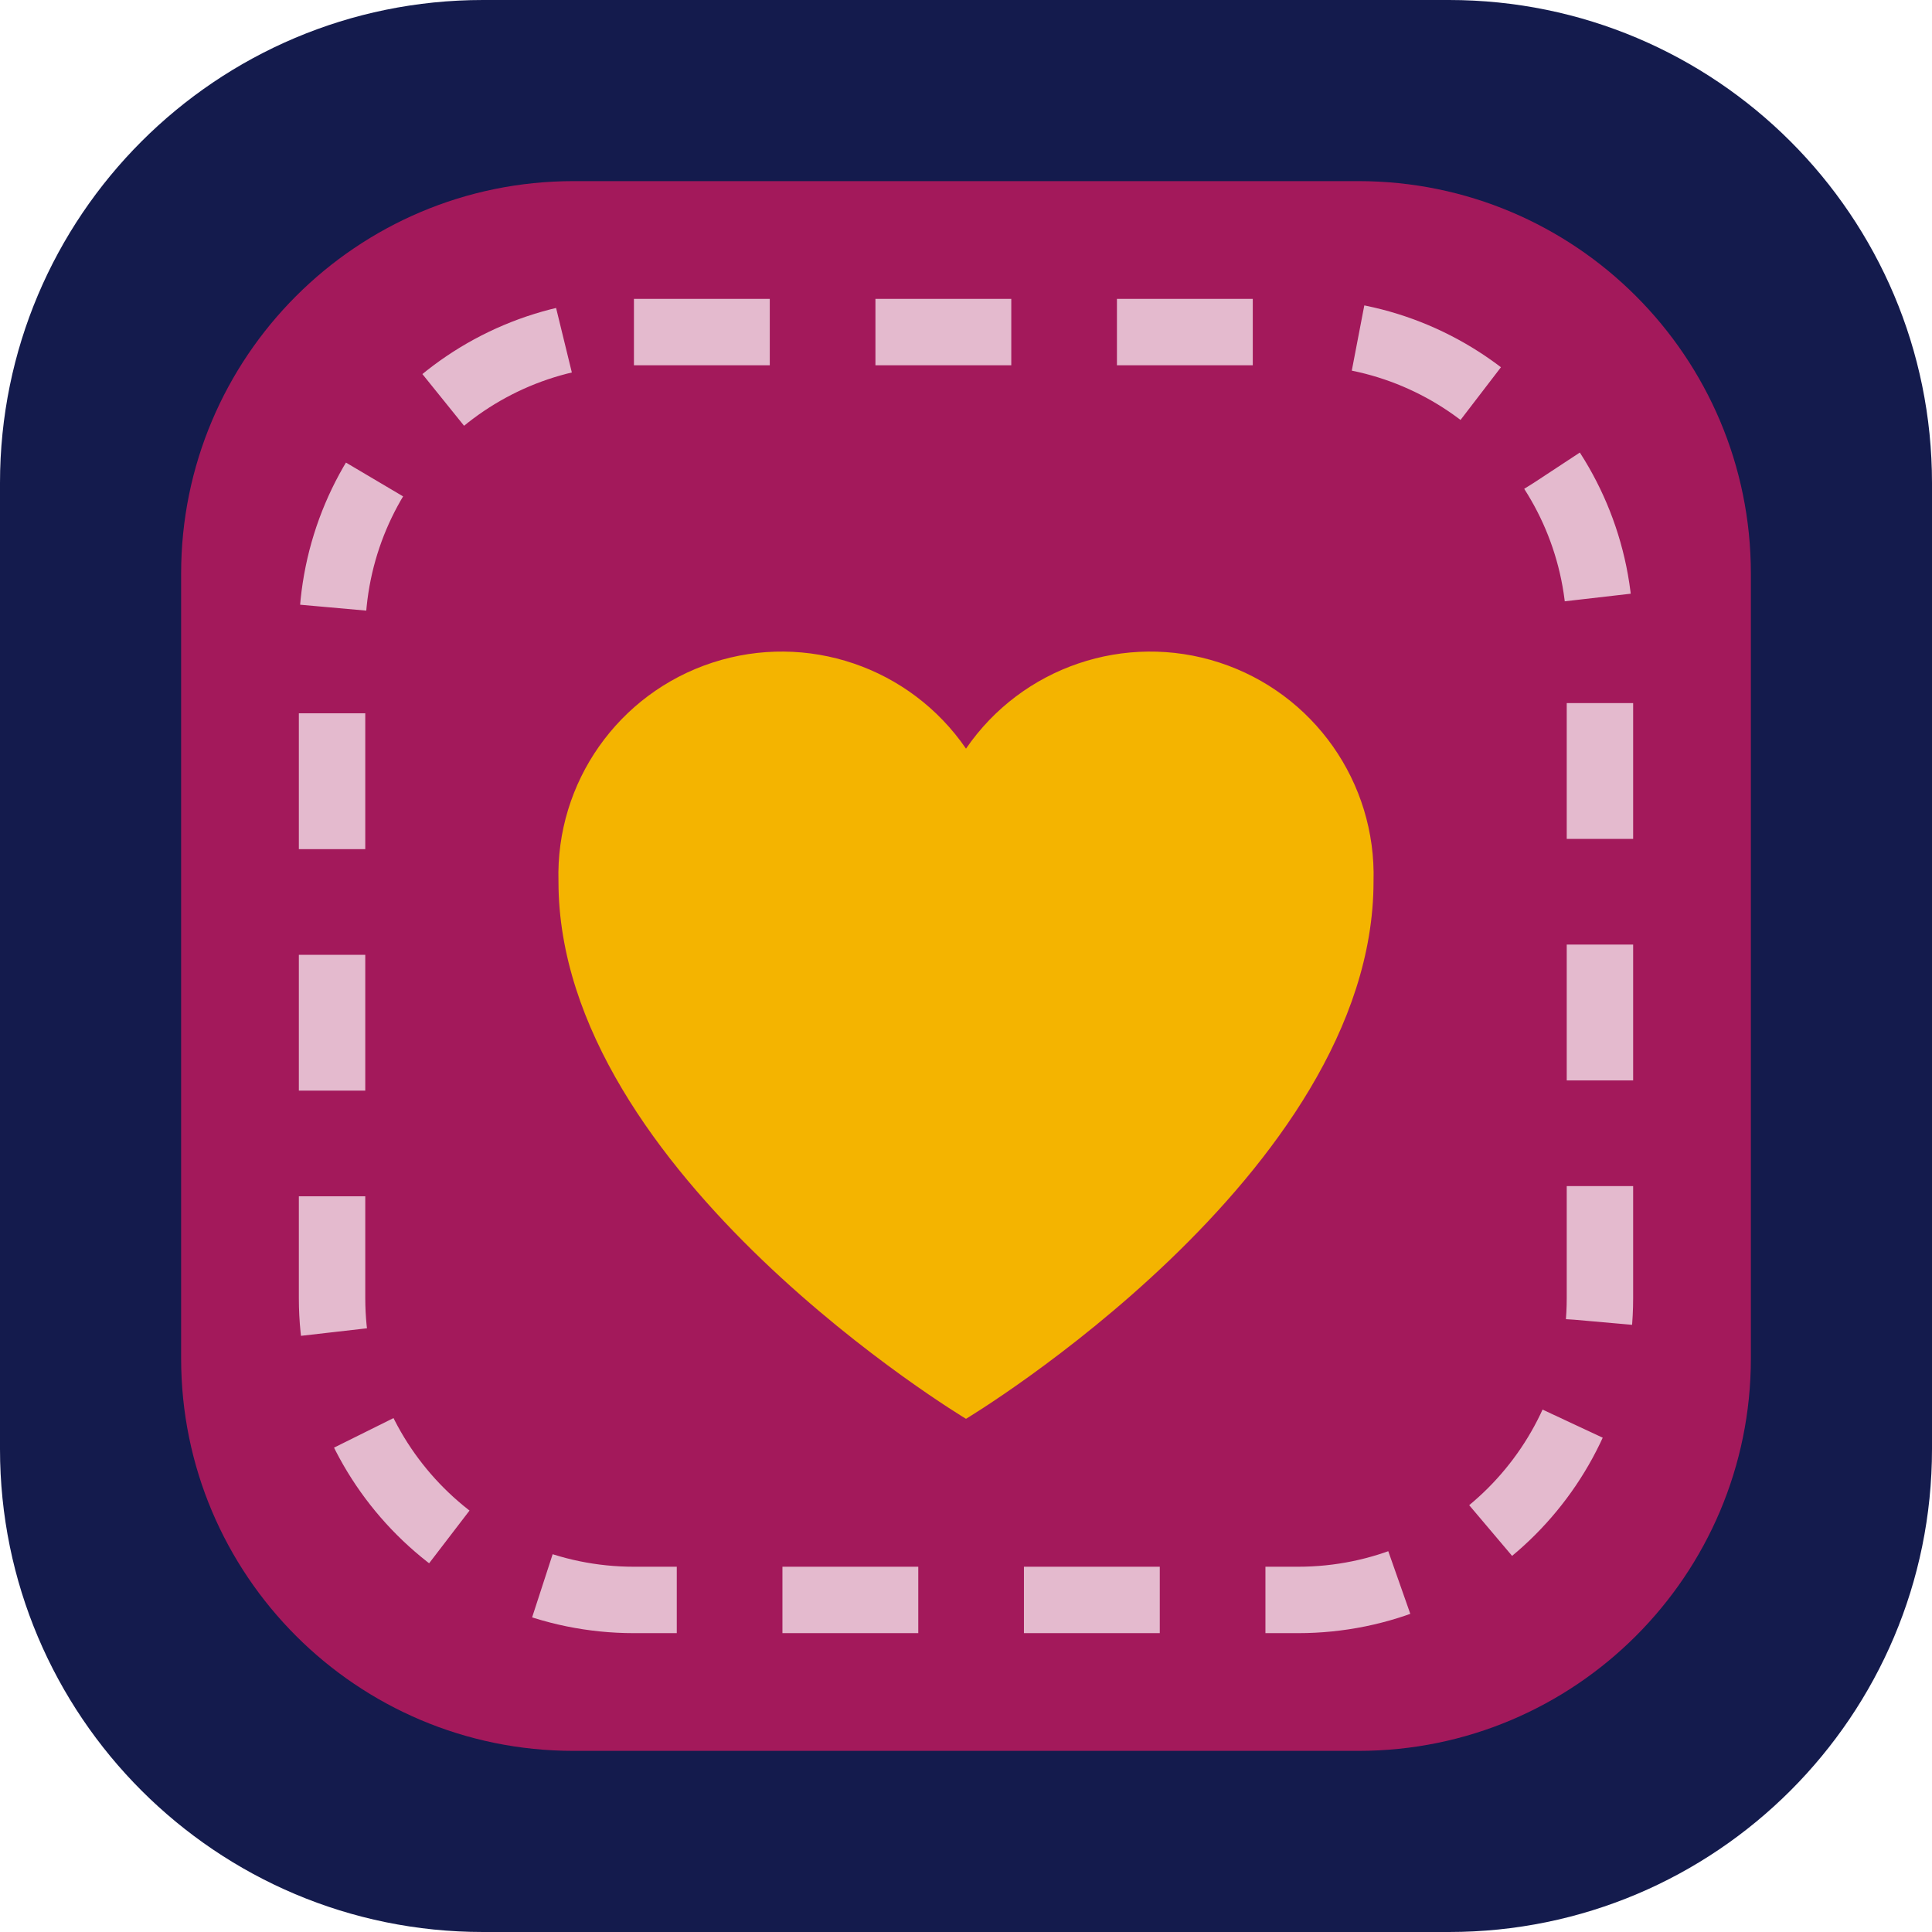
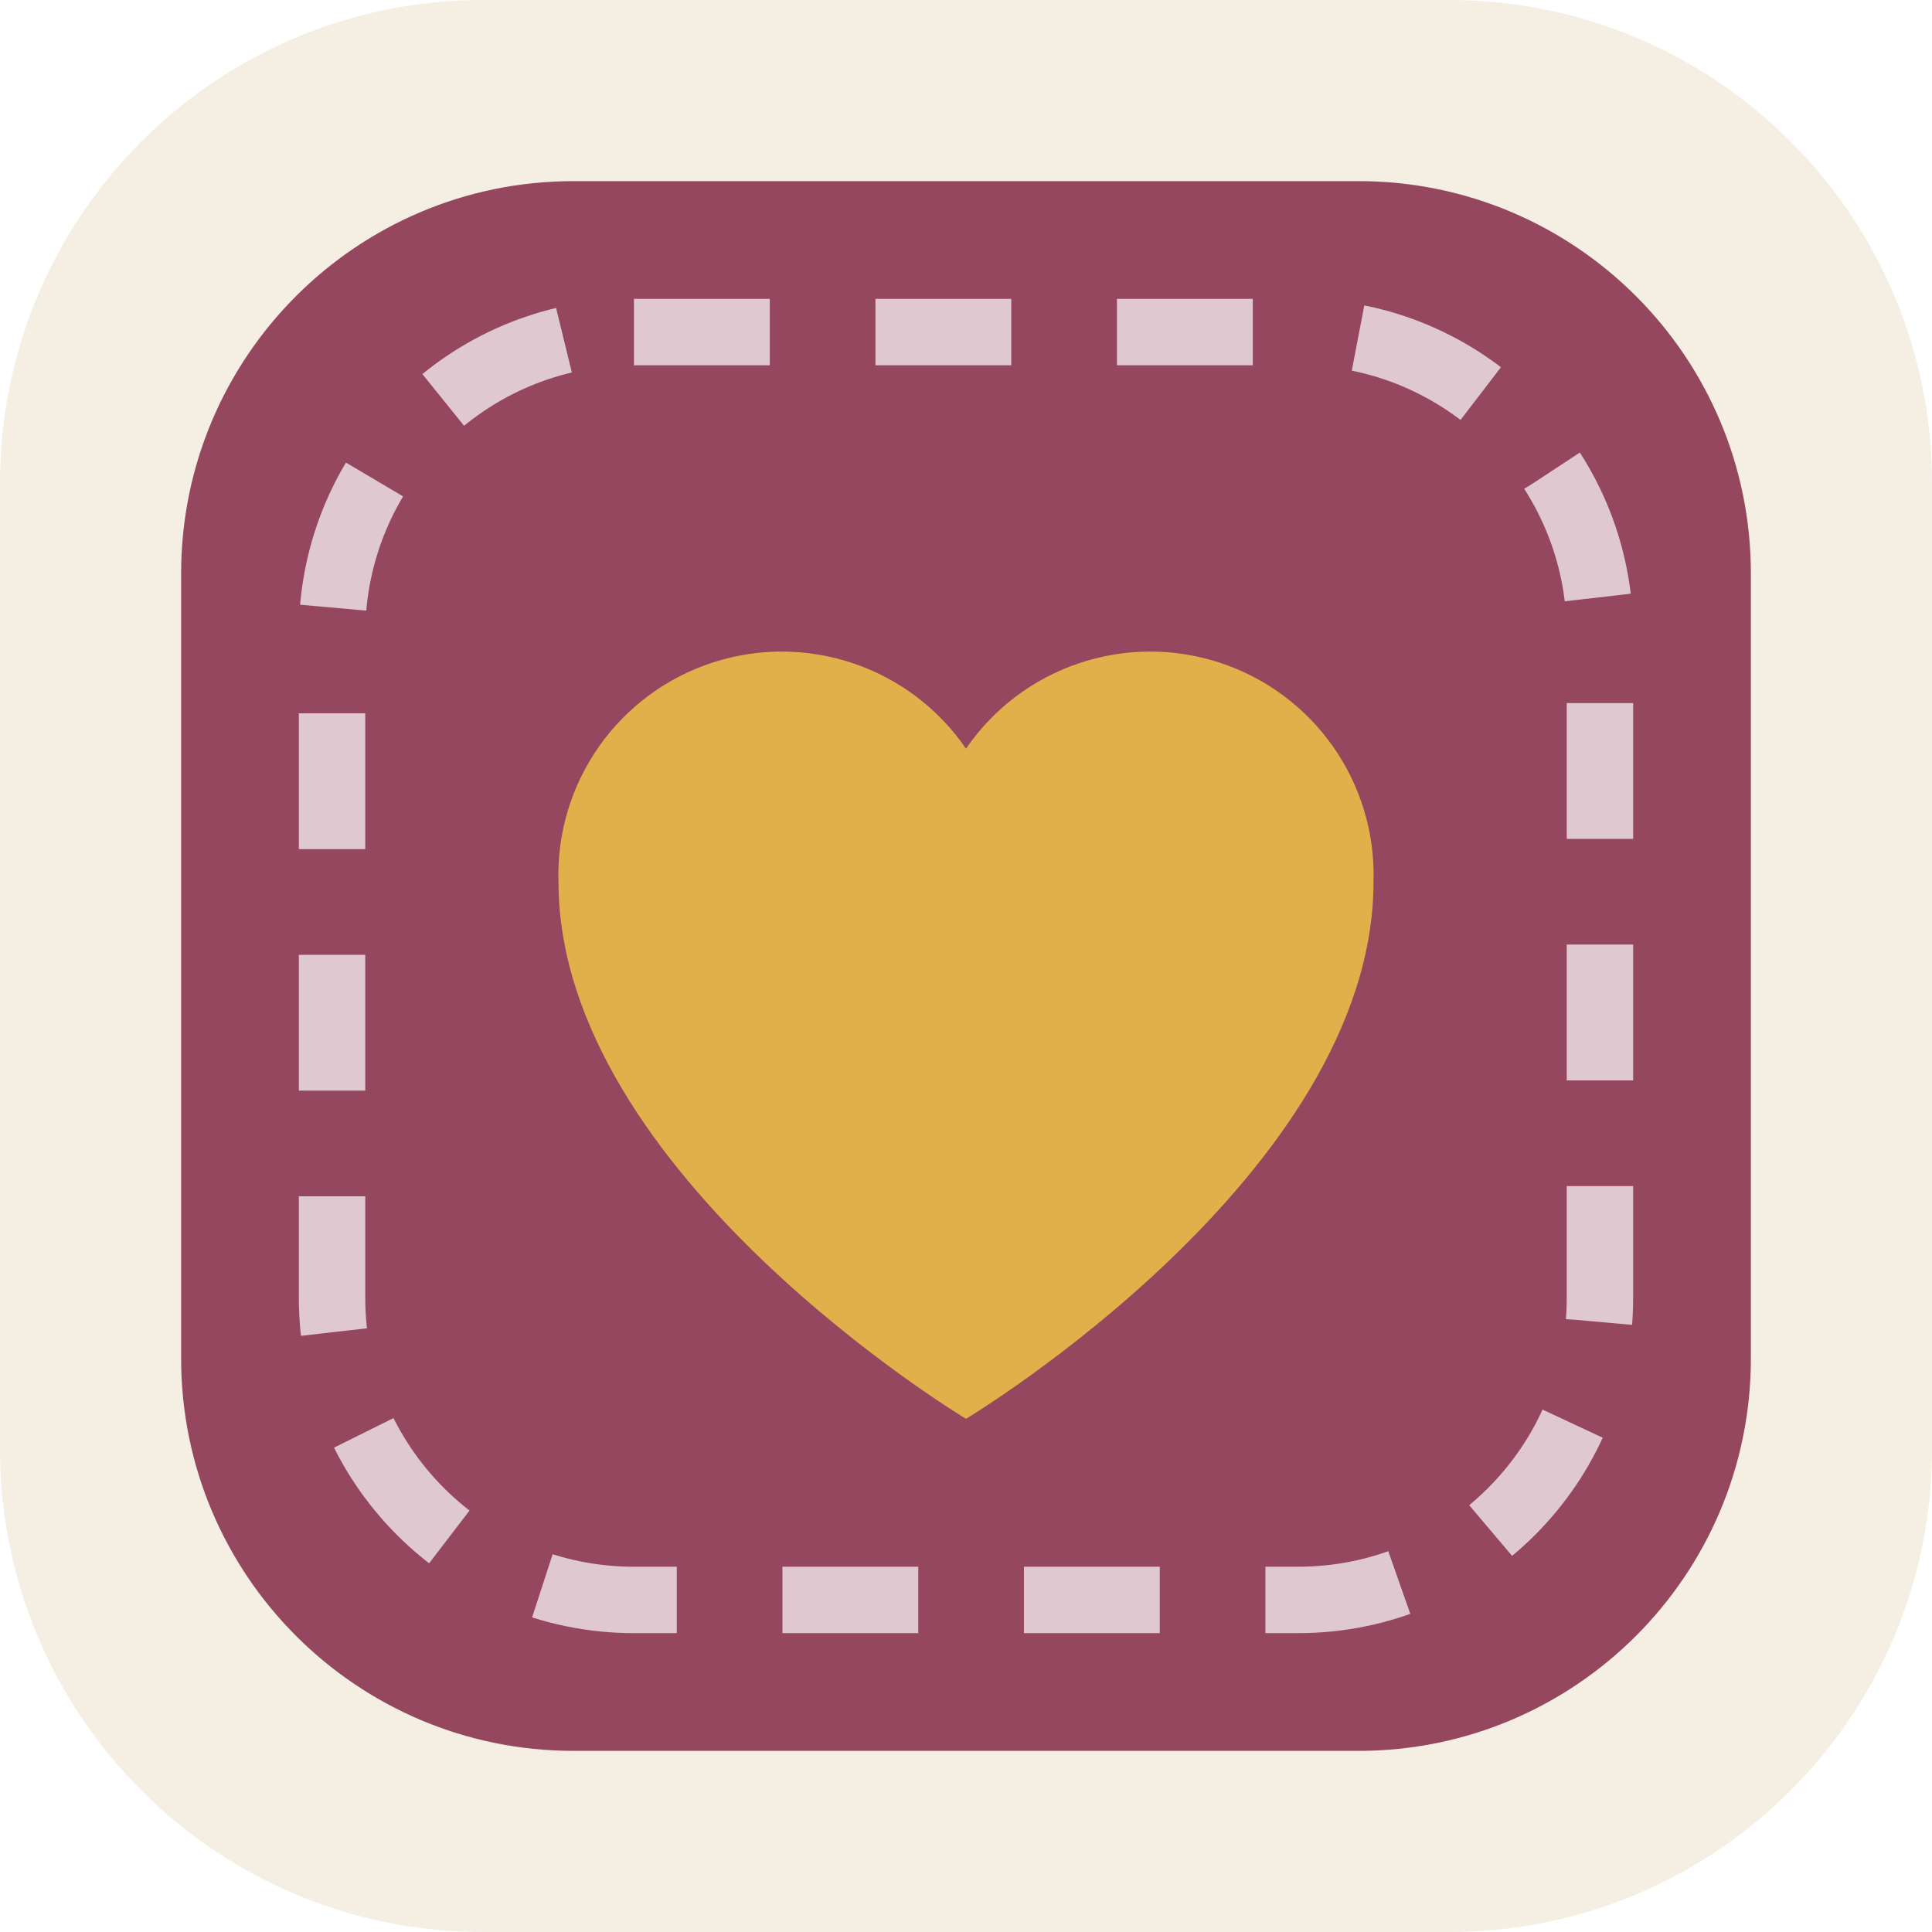
<svg xmlns="http://www.w3.org/2000/svg" viewBox="0 0 64 64">
-   <rect width="64" height="64" rx="16" fill="#141b4d" />
-   <rect x="6" y="6" width="52" height="52" rx="13" fill="#a3195b" />
+   <rect width="64" height="64" rx="16" fill="#f4eee3" />
+   <rect x="6" y="6" width="52" height="52" rx="13" fill="#95475f" />
  <rect x="11" y="11" width="42" height="42" rx="10" fill="none" stroke="rgba(255,255,255,.7)" stroke-width="2.2" stroke-dasharray="4.5 3.5" />
-   <path d="M32 47s-13.5-8.1-13.5-17.8a7.4 7.4 0 0 1 13.5-4.4 7.4 7.4 0 0 1 13.5 4.4C45.5 38.9 32 47 32 47z" fill="#f4b400" />
+   <path d="M32 47s-13.5-8.1-13.5-17.8a7.4 7.4 0 0 1 13.5-4.4 7.4 7.4 0 0 1 13.5 4.4C45.5 38.9 32 47 32 47z" fill="#e2b04a" />
</svg>
